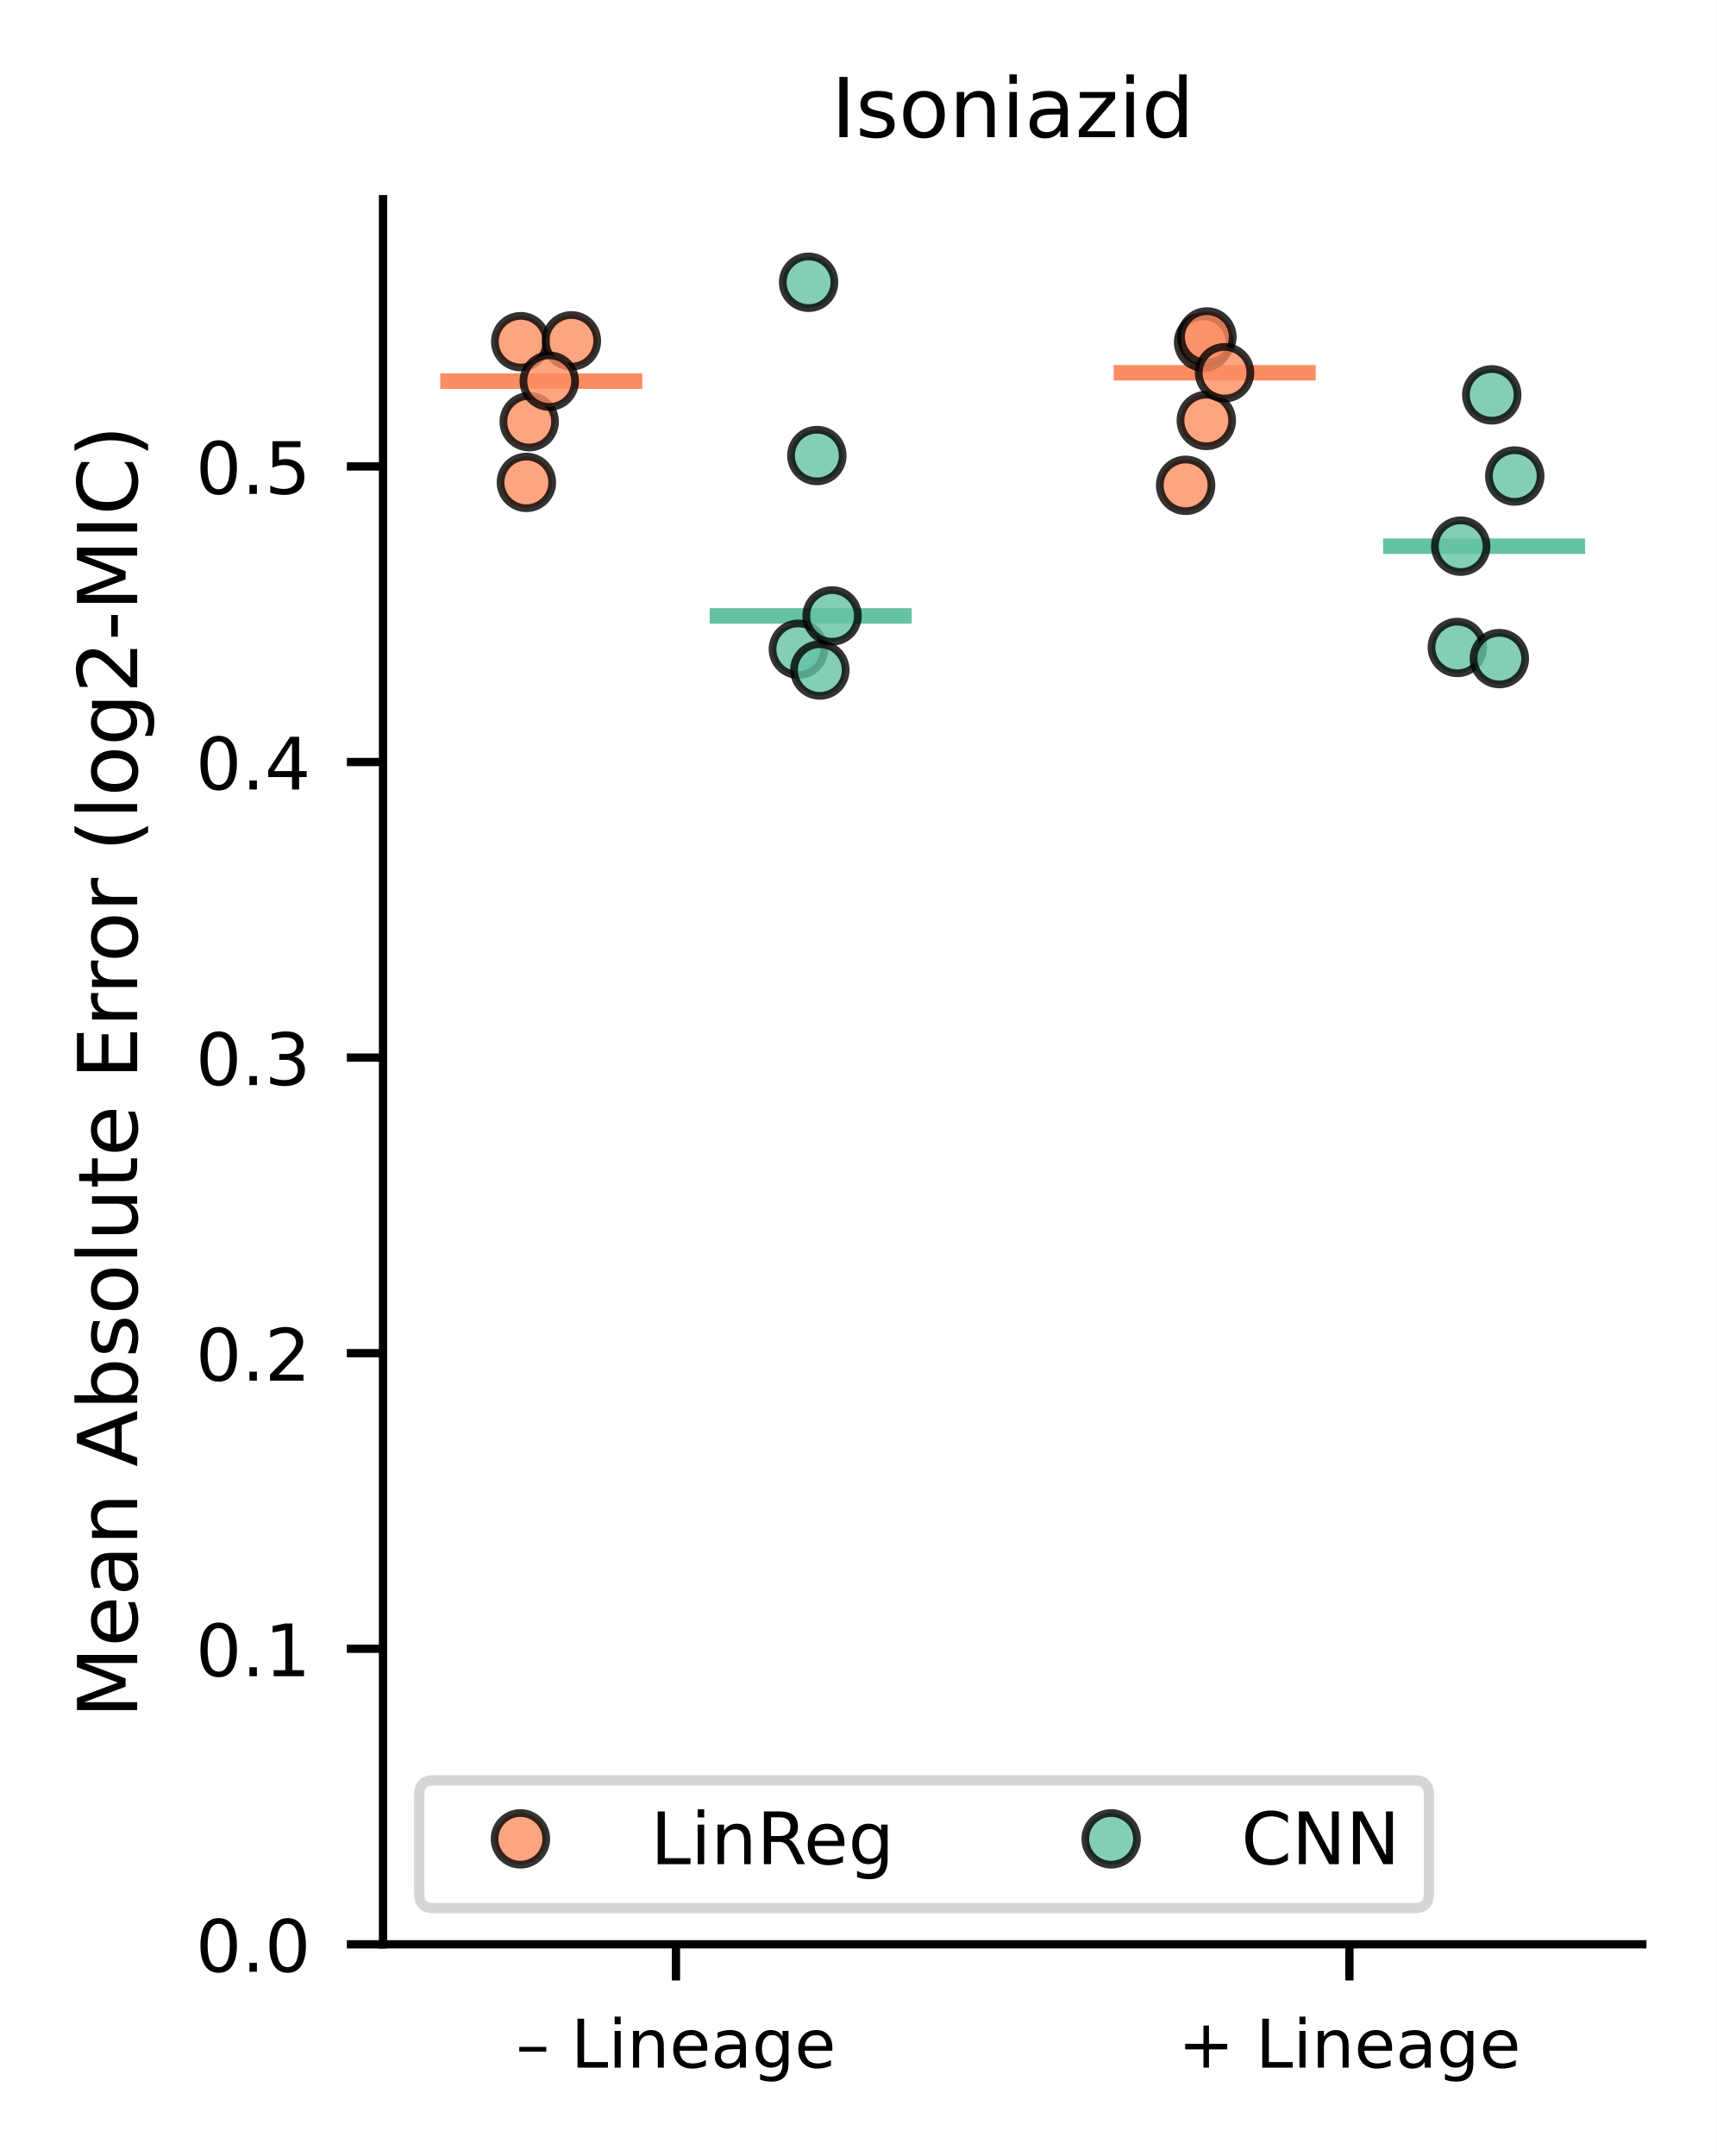
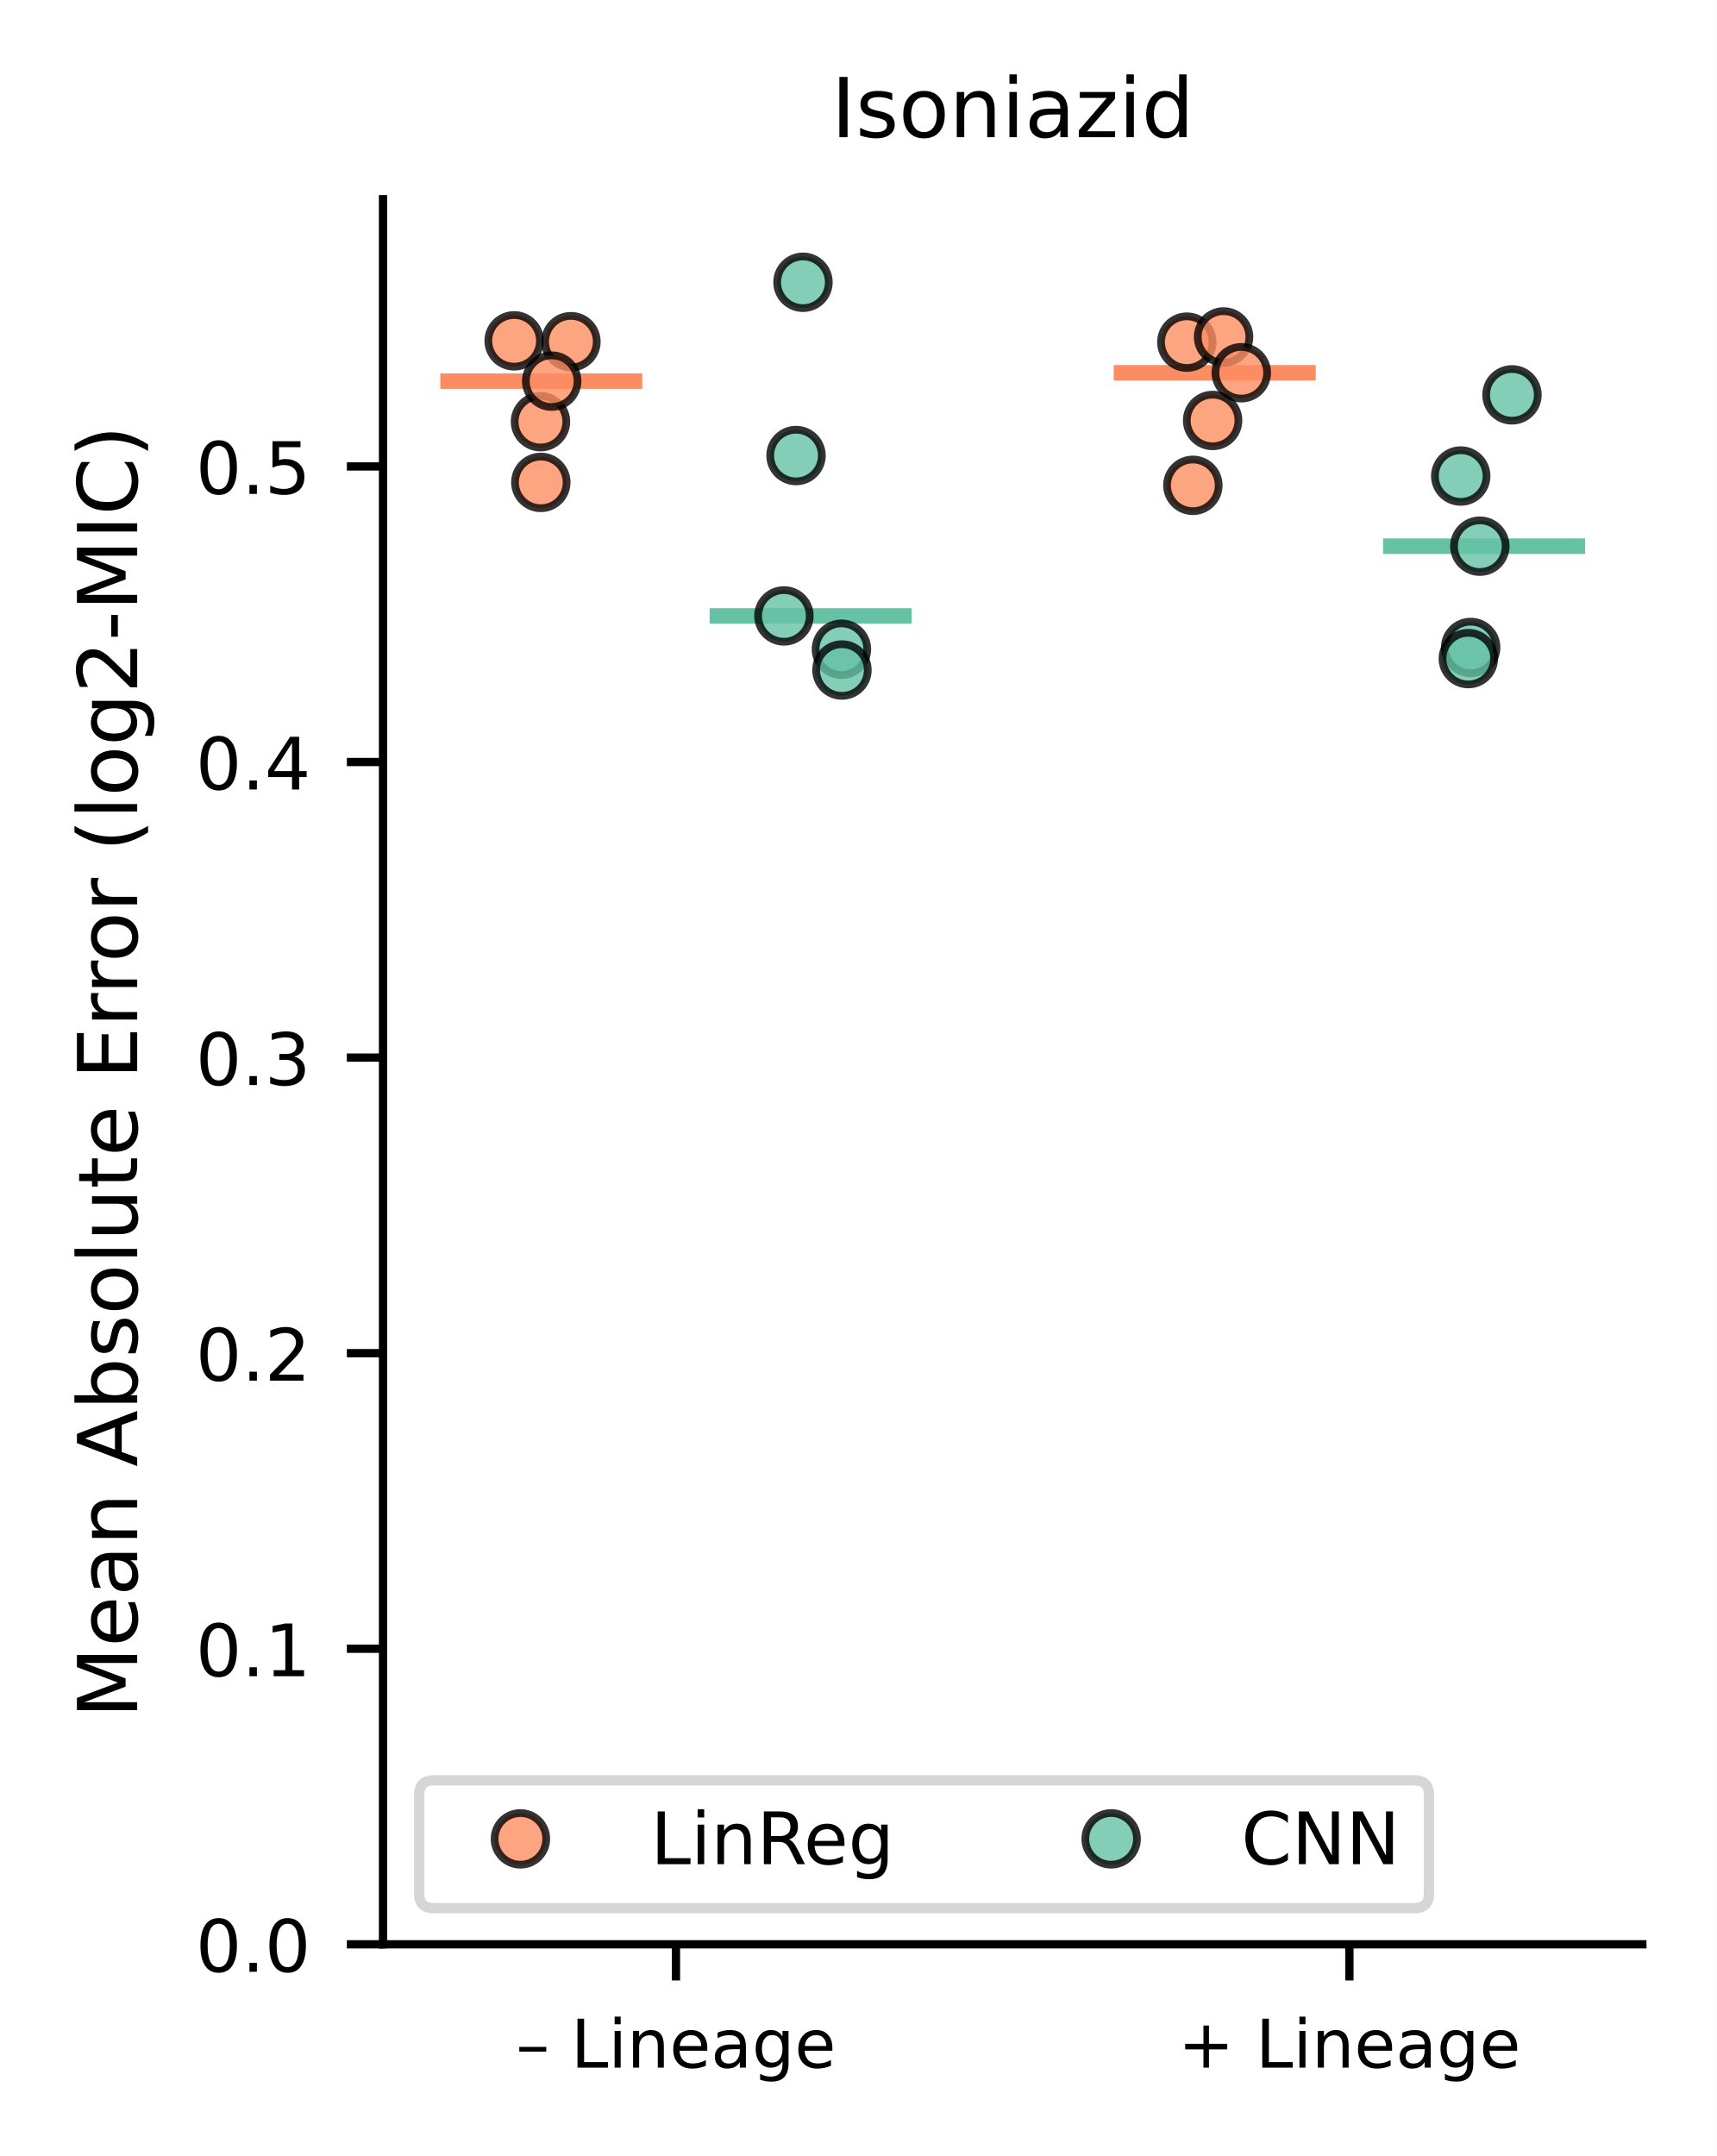
<svg xmlns="http://www.w3.org/2000/svg" xmlns:xlink="http://www.w3.org/1999/xlink" width="166.175pt" height="208.69pt" viewBox="0 0 166.175 208.69" version="1.1">
  <defs>
    <style type="text/css">*{stroke-linejoin: round; stroke-linecap: butt}</style>
  </defs>
  <g id="figure_1">
    <g id="patch_1">
      <path d="M 0 208.69  L 166.175 208.69  L 166.175 0  L 0 0  z " style="fill: #ffffff" />
    </g>
    <g id="axes_1">
      <g id="patch_2">
        <path d="M 37.075 188.199  L 158.975 188.199  L 158.975 19.279  L 37.075 19.279  z " style="fill: #ffffff" />
      </g>
      <g id="LineCollection_1">
-         <path d="M 42.616 36.892  L 62.172 36.892  " clip-path="url(#pb4fe19f882)" style="fill: none; stroke: #fc8d62; stroke-width: 1.5" />
+         <path d="M 42.616 36.892  L 62.172 36.892  " clip-path="url(#pc18e83bc15)" style="fill: none; stroke: #fc8d62; stroke-width: 1.5" />
      </g>
      <g id="LineCollection_2">
-         <path d="M 68.69 59.617  L 88.247 59.617  " clip-path="url(#pb4fe19f882)" style="fill: none; stroke: #66c2a5; stroke-width: 1.5" />
+         <path d="M 68.69 59.617  L 88.247 59.617  " clip-path="url(#pc18e83bc15)" style="fill: none; stroke: #66c2a5; stroke-width: 1.5" />
      </g>
      <g id="LineCollection_3">
-         <path d="M 107.803 36.08  L 127.359 36.08  " clip-path="url(#pb4fe19f882)" style="fill: none; stroke: #fc8d62; stroke-width: 1.5" />
+         <path d="M 107.803 36.08  L 127.359 36.08  " clip-path="url(#pc18e83bc15)" style="fill: none; stroke: #fc8d62; stroke-width: 1.5" />
      </g>
      <g id="LineCollection_4">
-         <path d="M 133.878 52.868  L 153.434 52.868  " clip-path="url(#pb4fe19f882)" style="fill: none; stroke: #66c2a5; stroke-width: 1.5" />
+         <path d="M 133.878 52.868  L 153.434 52.868  " clip-path="url(#pc18e83bc15)" style="fill: none; stroke: #66c2a5; stroke-width: 1.5" />
      </g>
      <g id="PathCollection_1">
        <defs>
-           <path id="C0_0_d5e1fd88b9" d="M 0 2.5  C 0.663 2.5 1.299 2.237 1.768 1.768  C 2.237 1.299 2.5 0.663 2.5 -0  C 2.5 -0.663 2.237 -1.299 1.768 -1.768  C 1.299 -2.237 0.663 -2.5 0 -2.5  C -0.663 -2.5 -1.299 -2.237 -1.768 -1.768  C -2.237 -1.299 -2.5 -0.663 -2.5 0  C -2.5 0.663 -2.237 1.299 -1.768 1.768  C -1.299 2.237 -0.663 2.5 0 2.5  z " />
+           <path id="C0_0_abaf1e7111" d="M 0 2.5  C 0.663 2.5 1.299 2.237 1.768 1.768  C 2.237 1.299 2.5 0.663 2.5 -0  C 2.5 -0.663 2.237 -1.299 1.768 -1.768  C 1.299 -2.237 0.663 -2.5 0 -2.5  C -0.663 -2.5 -1.299 -2.237 -1.768 -1.768  C -2.237 -1.299 -2.5 -0.663 -2.5 0  C -2.5 0.663 -2.237 1.299 -1.768 1.768  C -1.299 2.237 -0.663 2.5 0 2.5  z " />
        </defs>
-         <g clip-path="url(#pb4fe19f882)">
-           <use xlink:href="#C0_0_d5e1fd88b9" x="50.952" y="46.694" style="fill: #fc8d62; fill-opacity: 0.8; stroke: #000000; stroke-opacity: 0.8; stroke-width: 0.75" />
-         </g>
-         <g clip-path="url(#pb4fe19f882)">
-           <use xlink:href="#C0_0_d5e1fd88b9" x="51.226" y="40.817" style="fill: #fc8d62; fill-opacity: 0.8; stroke: #000000; stroke-opacity: 0.8; stroke-width: 0.75" />
-         </g>
-         <g clip-path="url(#pb4fe19f882)">
-           <use xlink:href="#C0_0_d5e1fd88b9" x="50.404" y="33.073" style="fill: #fc8d62; fill-opacity: 0.8; stroke: #000000; stroke-opacity: 0.8; stroke-width: 0.75" />
-         </g>
-         <g clip-path="url(#pb4fe19f882)">
-           <use xlink:href="#C0_0_d5e1fd88b9" x="55.312" y="32.991" style="fill: #fc8d62; fill-opacity: 0.8; stroke: #000000; stroke-opacity: 0.8; stroke-width: 0.75" />
-         </g>
-         <g clip-path="url(#pb4fe19f882)">
-           <use xlink:href="#C0_0_d5e1fd88b9" x="53.168" y="36.892" style="fill: #fc8d62; fill-opacity: 0.8; stroke: #000000; stroke-opacity: 0.8; stroke-width: 0.75" />
+         <g clip-path="url(#pc18e83bc15)">
+           <use xlink:href="#C0_0_abaf1e7111" x="52.349" y="46.694" style="fill: #fc8d62; fill-opacity: 0.8; stroke: #000000; stroke-opacity: 0.8; stroke-width: 0.75" />
+         </g>
+         <g clip-path="url(#pc18e83bc15)">
+           <use xlink:href="#C0_0_abaf1e7111" x="52.317" y="40.817" style="fill: #fc8d62; fill-opacity: 0.8; stroke: #000000; stroke-opacity: 0.8; stroke-width: 0.75" />
+         </g>
+         <g clip-path="url(#pc18e83bc15)">
+           <use xlink:href="#C0_0_abaf1e7111" x="55.265" y="33.073" style="fill: #fc8d62; fill-opacity: 0.8; stroke: #000000; stroke-opacity: 0.8; stroke-width: 0.75" />
+         </g>
+         <g clip-path="url(#pc18e83bc15)">
+           <use xlink:href="#C0_0_abaf1e7111" x="49.768" y="32.991" style="fill: #fc8d62; fill-opacity: 0.8; stroke: #000000; stroke-opacity: 0.8; stroke-width: 0.75" />
+         </g>
+         <g clip-path="url(#pc18e83bc15)">
+           <use xlink:href="#C0_0_abaf1e7111" x="53.4" y="36.892" style="fill: #fc8d62; fill-opacity: 0.8; stroke: #000000; stroke-opacity: 0.8; stroke-width: 0.75" />
        </g>
      </g>
      <g id="PathCollection_2">
        <defs>
-           <path id="C1_0_6cdd654dc3" d="M 0 2.5  C 0.663 2.5 1.299 2.237 1.768 1.768  C 2.237 1.299 2.5 0.663 2.5 -0  C 2.5 -0.663 2.237 -1.299 1.768 -1.768  C 1.299 -2.237 0.663 -2.5 0 -2.5  C -0.663 -2.5 -1.299 -2.237 -1.768 -1.768  C -2.237 -1.299 -2.5 -0.663 -2.5 0  C -2.5 0.663 -2.237 1.299 -1.768 1.768  C -1.299 2.237 -0.663 2.5 0 2.5  z " />
+           <path id="C1_0_6bf6452a0f" d="M 0 2.5  C 0.663 2.5 1.299 2.237 1.768 1.768  C 2.237 1.299 2.5 0.663 2.5 -0  C 2.5 -0.663 2.237 -1.299 1.768 -1.768  C 1.299 -2.237 0.663 -2.5 0 -2.5  C -0.663 -2.5 -1.299 -2.237 -1.768 -1.768  C -2.237 -1.299 -2.5 -0.663 -2.5 0  C -2.5 0.663 -2.237 1.299 -1.768 1.768  C -1.299 2.237 -0.663 2.5 0 2.5  z " />
        </defs>
-         <g clip-path="url(#pb4fe19f882)">
-           <use xlink:href="#C1_0_6cdd654dc3" x="77.28" y="62.841" style="fill: #66c2a5; fill-opacity: 0.8; stroke: #000000; stroke-opacity: 0.8; stroke-width: 0.75" />
-         </g>
-         <g clip-path="url(#pb4fe19f882)">
-           <use xlink:href="#C1_0_6cdd654dc3" x="80.544" y="59.617" style="fill: #66c2a5; fill-opacity: 0.8; stroke: #000000; stroke-opacity: 0.8; stroke-width: 0.75" />
-         </g>
-         <g clip-path="url(#pb4fe19f882)">
-           <use xlink:href="#C1_0_6cdd654dc3" x="79.07" y="44.095" style="fill: #66c2a5; fill-opacity: 0.8; stroke: #000000; stroke-opacity: 0.8; stroke-width: 0.75" />
-         </g>
-         <g clip-path="url(#pb4fe19f882)">
-           <use xlink:href="#C1_0_6cdd654dc3" x="79.356" y="64.855" style="fill: #66c2a5; fill-opacity: 0.8; stroke: #000000; stroke-opacity: 0.8; stroke-width: 0.75" />
-         </g>
-         <g clip-path="url(#pb4fe19f882)">
-           <use xlink:href="#C1_0_6cdd654dc3" x="78.271" y="27.323" style="fill: #66c2a5; fill-opacity: 0.8; stroke: #000000; stroke-opacity: 0.8; stroke-width: 0.75" />
+         <g clip-path="url(#pc18e83bc15)">
+           <use xlink:href="#C1_0_6bf6452a0f" x="81.448" y="62.841" style="fill: #66c2a5; fill-opacity: 0.8; stroke: #000000; stroke-opacity: 0.8; stroke-width: 0.75" />
+         </g>
+         <g clip-path="url(#pc18e83bc15)">
+           <use xlink:href="#C1_0_6bf6452a0f" x="75.882" y="59.617" style="fill: #66c2a5; fill-opacity: 0.8; stroke: #000000; stroke-opacity: 0.8; stroke-width: 0.75" />
+         </g>
+         <g clip-path="url(#pc18e83bc15)">
+           <use xlink:href="#C1_0_6bf6452a0f" x="77.053" y="44.095" style="fill: #66c2a5; fill-opacity: 0.8; stroke: #000000; stroke-opacity: 0.8; stroke-width: 0.75" />
+         </g>
+         <g clip-path="url(#pc18e83bc15)">
+           <use xlink:href="#C1_0_6bf6452a0f" x="81.498" y="64.855" style="fill: #66c2a5; fill-opacity: 0.8; stroke: #000000; stroke-opacity: 0.8; stroke-width: 0.75" />
+         </g>
+         <g clip-path="url(#pc18e83bc15)">
+           <use xlink:href="#C1_0_6bf6452a0f" x="77.727" y="27.323" style="fill: #66c2a5; fill-opacity: 0.8; stroke: #000000; stroke-opacity: 0.8; stroke-width: 0.75" />
        </g>
      </g>
      <g id="PathCollection_3">
        <defs>
-           <path id="C2_0_47cf0b08aa" d="M 0 2.5  C 0.663 2.5 1.299 2.237 1.768 1.768  C 2.237 1.299 2.5 0.663 2.5 -0  C 2.5 -0.663 2.237 -1.299 1.768 -1.768  C 1.299 -2.237 0.663 -2.5 0 -2.5  C -0.663 -2.5 -1.299 -2.237 -1.768 -1.768  C -2.237 -1.299 -2.5 -0.663 -2.5 0  C -2.5 0.663 -2.237 1.299 -1.768 1.768  C -1.299 2.237 -0.663 2.5 0 2.5  z " />
+           <path id="C2_0_e1bf85bdef" d="M 0 2.5  C 0.663 2.5 1.299 2.237 1.768 1.768  C 2.237 1.299 2.5 0.663 2.5 -0  C 2.5 -0.663 2.237 -1.299 1.768 -1.768  C 1.299 -2.237 0.663 -2.5 0 -2.5  C -0.663 -2.5 -1.299 -2.237 -1.768 -1.768  C -2.237 -1.299 -2.5 -0.663 -2.5 0  C -2.5 0.663 -2.237 1.299 -1.768 1.768  C -1.299 2.237 -0.663 2.5 0 2.5  z " />
        </defs>
-         <g clip-path="url(#pb4fe19f882)">
-           <use xlink:href="#C2_0_47cf0b08aa" x="114.766" y="46.978" style="fill: #fc8d62; fill-opacity: 0.8; stroke: #000000; stroke-opacity: 0.8; stroke-width: 0.75" />
-         </g>
-         <g clip-path="url(#pb4fe19f882)">
-           <use xlink:href="#C2_0_47cf0b08aa" x="116.767" y="40.699" style="fill: #fc8d62; fill-opacity: 0.8; stroke: #000000; stroke-opacity: 0.8; stroke-width: 0.75" />
-         </g>
-         <g clip-path="url(#pb4fe19f882)">
-           <use xlink:href="#C2_0_47cf0b08aa" x="116.503" y="33.118" style="fill: #fc8d62; fill-opacity: 0.8; stroke: #000000; stroke-opacity: 0.8; stroke-width: 0.75" />
-         </g>
-         <g clip-path="url(#pb4fe19f882)">
-           <use xlink:href="#C2_0_47cf0b08aa" x="116.823" y="32.617" style="fill: #fc8d62; fill-opacity: 0.8; stroke: #000000; stroke-opacity: 0.8; stroke-width: 0.75" />
-         </g>
-         <g clip-path="url(#pb4fe19f882)">
-           <use xlink:href="#C2_0_47cf0b08aa" x="118.534" y="36.08" style="fill: #fc8d62; fill-opacity: 0.8; stroke: #000000; stroke-opacity: 0.8; stroke-width: 0.75" />
+         <g clip-path="url(#pc18e83bc15)">
+           <use xlink:href="#C2_0_e1bf85bdef" x="115.465" y="46.978" style="fill: #fc8d62; fill-opacity: 0.8; stroke: #000000; stroke-opacity: 0.8; stroke-width: 0.75" />
+         </g>
+         <g clip-path="url(#pc18e83bc15)">
+           <use xlink:href="#C2_0_e1bf85bdef" x="117.377" y="40.699" style="fill: #fc8d62; fill-opacity: 0.8; stroke: #000000; stroke-opacity: 0.8; stroke-width: 0.75" />
+         </g>
+         <g clip-path="url(#pc18e83bc15)">
+           <use xlink:href="#C2_0_e1bf85bdef" x="114.881" y="33.118" style="fill: #fc8d62; fill-opacity: 0.8; stroke: #000000; stroke-opacity: 0.8; stroke-width: 0.75" />
+         </g>
+         <g clip-path="url(#pc18e83bc15)">
+           <use xlink:href="#C2_0_e1bf85bdef" x="118.437" y="32.617" style="fill: #fc8d62; fill-opacity: 0.8; stroke: #000000; stroke-opacity: 0.8; stroke-width: 0.75" />
+         </g>
+         <g clip-path="url(#pc18e83bc15)">
+           <use xlink:href="#C2_0_e1bf85bdef" x="120.154" y="36.08" style="fill: #fc8d62; fill-opacity: 0.8; stroke: #000000; stroke-opacity: 0.8; stroke-width: 0.75" />
        </g>
      </g>
      <g id="PathCollection_4">
        <defs>
-           <path id="C3_0_1cb27cb86a" d="M 0 2.5  C 0.663 2.5 1.299 2.237 1.768 1.768  C 2.237 1.299 2.5 0.663 2.5 -0  C 2.5 -0.663 2.237 -1.299 1.768 -1.768  C 1.299 -2.237 0.663 -2.5 0 -2.5  C -0.663 -2.5 -1.299 -2.237 -1.768 -1.768  C -2.237 -1.299 -2.5 -0.663 -2.5 0  C -2.5 0.663 -2.237 1.299 -1.768 1.768  C -1.299 2.237 -0.663 2.5 0 2.5  z " />
+           <path id="C3_0_496344595d" d="M 0 2.5  C 0.663 2.5 1.299 2.237 1.768 1.768  C 2.237 1.299 2.5 0.663 2.5 -0  C 2.5 -0.663 2.237 -1.299 1.768 -1.768  C 1.299 -2.237 0.663 -2.5 0 -2.5  C -0.663 -2.5 -1.299 -2.237 -1.768 -1.768  C -2.237 -1.299 -2.5 -0.663 -2.5 0  C -2.5 0.663 -2.237 1.299 -1.768 1.768  C -1.299 2.237 -0.663 2.5 0 2.5  z " />
        </defs>
-         <g clip-path="url(#pb4fe19f882)">
-           <use xlink:href="#C3_0_1cb27cb86a" x="141.065" y="62.673" style="fill: #66c2a5; fill-opacity: 0.8; stroke: #000000; stroke-opacity: 0.8; stroke-width: 0.75" />
-         </g>
-         <g clip-path="url(#pb4fe19f882)">
-           <use xlink:href="#C3_0_1cb27cb86a" x="145.133" y="63.751" style="fill: #66c2a5; fill-opacity: 0.8; stroke: #000000; stroke-opacity: 0.8; stroke-width: 0.75" />
-         </g>
-         <g clip-path="url(#pb4fe19f882)">
-           <use xlink:href="#C3_0_1cb27cb86a" x="146.623" y="46.077" style="fill: #66c2a5; fill-opacity: 0.8; stroke: #000000; stroke-opacity: 0.8; stroke-width: 0.75" />
-         </g>
-         <g clip-path="url(#pb4fe19f882)">
-           <use xlink:href="#C3_0_1cb27cb86a" x="141.392" y="52.868" style="fill: #66c2a5; fill-opacity: 0.8; stroke: #000000; stroke-opacity: 0.8; stroke-width: 0.75" />
-         </g>
-         <g clip-path="url(#pb4fe19f882)">
-           <use xlink:href="#C3_0_1cb27cb86a" x="144.399" y="38.221" style="fill: #66c2a5; fill-opacity: 0.8; stroke: #000000; stroke-opacity: 0.8; stroke-width: 0.75" />
+         <g clip-path="url(#pc18e83bc15)">
+           <use xlink:href="#C3_0_496344595d" x="142.356" y="62.673" style="fill: #66c2a5; fill-opacity: 0.8; stroke: #000000; stroke-opacity: 0.8; stroke-width: 0.75" />
+         </g>
+         <g clip-path="url(#pc18e83bc15)">
+           <use xlink:href="#C3_0_496344595d" x="142.13" y="63.751" style="fill: #66c2a5; fill-opacity: 0.8; stroke: #000000; stroke-opacity: 0.8; stroke-width: 0.75" />
+         </g>
+         <g clip-path="url(#pc18e83bc15)">
+           <use xlink:href="#C3_0_496344595d" x="141.394" y="46.077" style="fill: #66c2a5; fill-opacity: 0.8; stroke: #000000; stroke-opacity: 0.8; stroke-width: 0.75" />
+         </g>
+         <g clip-path="url(#pc18e83bc15)">
+           <use xlink:href="#C3_0_496344595d" x="143.244" y="52.868" style="fill: #66c2a5; fill-opacity: 0.8; stroke: #000000; stroke-opacity: 0.8; stroke-width: 0.75" />
+         </g>
+         <g clip-path="url(#pc18e83bc15)">
+           <use xlink:href="#C3_0_496344595d" x="146.354" y="38.221" style="fill: #66c2a5; fill-opacity: 0.8; stroke: #000000; stroke-opacity: 0.8; stroke-width: 0.75" />
        </g>
      </g>
      <g id="line2d_1" />
      <g id="line2d_2" />
      <g id="matplotlib.axis_1">
        <g id="xtick_1">
          <g id="line2d_3">
            <defs>
-               <path id="m0620a6516c" d="M 0 0  L 0 3.5  " style="stroke: #000000; stroke-width: 0.8" />
-             </defs>
-             <g>
-               <use xlink:href="#m0620a6516c" x="65.431" y="188.199" style="stroke: #000000; stroke-width: 0.8" />
+               <path id="m377a8dbc28" d="M 0 0  L 0 3.5  " style="stroke: #000000; stroke-width: 0.8" />
+             </defs>
+             <g>
+               <use xlink:href="#m377a8dbc28" x="65.431" y="188.199" style="stroke: #000000; stroke-width: 0.8" />
            </g>
          </g>
          <g id="text_1">
            <g transform="translate(49.94536 200.1377) scale(0.065 -0.065)">
              <defs>
                <path id="DejaVuSans-2013" d="M 313 1978  L 2888 1978  L 2888 1528  L 313 1528  L 313 1978  z " transform="scale(0.015625)" />
                <path id="DejaVuSans-20" transform="scale(0.015625)" />
                <path id="DejaVuSans-4c" d="M 628 4666  L 1259 4666  L 1259 531  L 3531 531  L 3531 0  L 628 0  L 628 4666  z " transform="scale(0.015625)" />
                <path id="DejaVuSans-69" d="M 603 3500  L 1178 3500  L 1178 0  L 603 0  L 603 3500  z M 603 4863  L 1178 4863  L 1178 4134  L 603 4134  L 603 4863  z " transform="scale(0.015625)" />
                <path id="DejaVuSans-6e" d="M 3513 2113  L 3513 0  L 2938 0  L 2938 2094  Q 2938 2591 2744 2837  Q 2550 3084 2163 3084  Q 1697 3084 1428 2787  Q 1159 2491 1159 1978  L 1159 0  L 581 0  L 581 3500  L 1159 3500  L 1159 2956  Q 1366 3272 1645 3428  Q 1925 3584 2291 3584  Q 2894 3584 3203 3211  Q 3513 2838 3513 2113  z " transform="scale(0.015625)" />
                <path id="DejaVuSans-65" d="M 3597 1894  L 3597 1613  L 953 1613  Q 991 1019 1311 708  Q 1631 397 2203 397  Q 2534 397 2845 478  Q 3156 559 3463 722  L 3463 178  Q 3153 47 2828 -22  Q 2503 -91 2169 -91  Q 1331 -91 842 396  Q 353 884 353 1716  Q 353 2575 817 3079  Q 1281 3584 2069 3584  Q 2775 3584 3186 3129  Q 3597 2675 3597 1894  z M 3022 2063  Q 3016 2534 2758 2815  Q 2500 3097 2075 3097  Q 1594 3097 1305 2825  Q 1016 2553 972 2059  L 3022 2063  z " transform="scale(0.015625)" />
                <path id="DejaVuSans-61" d="M 2194 1759  Q 1497 1759 1228 1600  Q 959 1441 959 1056  Q 959 750 1161 570  Q 1363 391 1709 391  Q 2188 391 2477 730  Q 2766 1069 2766 1631  L 2766 1759  L 2194 1759  z M 3341 1997  L 3341 0  L 2766 0  L 2766 531  Q 2569 213 2275 61  Q 1981 -91 1556 -91  Q 1019 -91 701 211  Q 384 513 384 1019  Q 384 1609 779 1909  Q 1175 2209 1959 2209  L 2766 2209  L 2766 2266  Q 2766 2663 2505 2880  Q 2244 3097 1772 3097  Q 1472 3097 1187 3025  Q 903 2953 641 2809  L 641 3341  Q 956 3463 1253 3523  Q 1550 3584 1831 3584  Q 2591 3584 2966 3190  Q 3341 2797 3341 1997  z " transform="scale(0.015625)" />
                <path id="DejaVuSans-67" d="M 2906 1791  Q 2906 2416 2648 2759  Q 2391 3103 1925 3103  Q 1463 3103 1205 2759  Q 947 2416 947 1791  Q 947 1169 1205 825  Q 1463 481 1925 481  Q 2391 481 2648 825  Q 2906 1169 2906 1791  z M 3481 434  Q 3481 -459 3084 -895  Q 2688 -1331 1869 -1331  Q 1566 -1331 1297 -1286  Q 1028 -1241 775 -1147  L 775 -588  Q 1028 -725 1275 -790  Q 1522 -856 1778 -856  Q 2344 -856 2625 -561  Q 2906 -266 2906 331  L 2906 616  Q 2728 306 2450 153  Q 2172 0 1784 0  Q 1141 0 747 490  Q 353 981 353 1791  Q 353 2603 747 3093  Q 1141 3584 1784 3584  Q 2172 3584 2450 3431  Q 2728 3278 2906 2969  L 2906 3500  L 3481 3500  L 3481 434  z " transform="scale(0.015625)" />
              </defs>
              <use xlink:href="#DejaVuSans-2013" />
              <use xlink:href="#DejaVuSans-20" x="50" />
              <use xlink:href="#DejaVuSans-4c" x="81.787" />
              <use xlink:href="#DejaVuSans-69" x="137.5" />
              <use xlink:href="#DejaVuSans-6e" x="165.283" />
              <use xlink:href="#DejaVuSans-65" x="228.662" />
              <use xlink:href="#DejaVuSans-61" x="290.186" />
              <use xlink:href="#DejaVuSans-67" x="351.465" />
              <use xlink:href="#DejaVuSans-65" x="414.941" />
            </g>
          </g>
        </g>
        <g id="xtick_2">
          <g id="line2d_4">
            <g>
-               <use xlink:href="#m0620a6516c" x="130.618" y="188.199" style="stroke: #000000; stroke-width: 0.8" />
+               <use xlink:href="#m377a8dbc28" x="130.618" y="188.199" style="stroke: #000000; stroke-width: 0.8" />
            </g>
          </g>
          <g id="text_2">
            <g transform="translate(114.0341 200.1377) scale(0.065 -0.065)">
              <defs>
                <path id="DejaVuSans-2b" d="M 2944 4013  L 2944 2272  L 4684 2272  L 4684 1741  L 2944 1741  L 2944 0  L 2419 0  L 2419 1741  L 678 1741  L 678 2272  L 2419 2272  L 2419 4013  L 2944 4013  z " transform="scale(0.015625)" />
              </defs>
              <use xlink:href="#DejaVuSans-2b" />
              <use xlink:href="#DejaVuSans-20" x="83.789" />
              <use xlink:href="#DejaVuSans-4c" x="115.576" />
              <use xlink:href="#DejaVuSans-69" x="171.289" />
              <use xlink:href="#DejaVuSans-6e" x="199.072" />
              <use xlink:href="#DejaVuSans-65" x="262.451" />
              <use xlink:href="#DejaVuSans-61" x="323.975" />
              <use xlink:href="#DejaVuSans-67" x="385.254" />
              <use xlink:href="#DejaVuSans-65" x="448.73" />
            </g>
          </g>
        </g>
      </g>
      <g id="matplotlib.axis_2">
        <g id="ytick_1">
          <g id="line2d_5">
            <defs>
-               <path id="m45ae897f73" d="M 0 0  L -3.5 0  " style="stroke: #000000; stroke-width: 0.8" />
-             </defs>
-             <g>
-               <use xlink:href="#m45ae897f73" x="37.075" y="188.199" style="stroke: #000000; stroke-width: 0.8" />
+               <path id="m72e9dcd850" d="M 0 0  L -3.5 0  " style="stroke: #000000; stroke-width: 0.8" />
+             </defs>
+             <g>
+               <use xlink:href="#m72e9dcd850" x="37.075" y="188.199" style="stroke: #000000; stroke-width: 0.8" />
            </g>
          </g>
          <g id="text_3">
            <g transform="translate(18.9425 190.8582) scale(0.07 -0.07)">
              <defs>
                <path id="DejaVuSans-30" d="M 2034 4250  Q 1547 4250 1301 3770  Q 1056 3291 1056 2328  Q 1056 1369 1301 889  Q 1547 409 2034 409  Q 2525 409 2770 889  Q 3016 1369 3016 2328  Q 3016 3291 2770 3770  Q 2525 4250 2034 4250  z M 2034 4750  Q 2819 4750 3233 4129  Q 3647 3509 3647 2328  Q 3647 1150 3233 529  Q 2819 -91 2034 -91  Q 1250 -91 836 529  Q 422 1150 422 2328  Q 422 3509 836 4129  Q 1250 4750 2034 4750  z " transform="scale(0.015625)" />
                <path id="DejaVuSans-2e" d="M 684 794  L 1344 794  L 1344 0  L 684 0  L 684 794  z " transform="scale(0.015625)" />
              </defs>
              <use xlink:href="#DejaVuSans-30" />
              <use xlink:href="#DejaVuSans-2e" x="63.623" />
              <use xlink:href="#DejaVuSans-30" x="95.41" />
            </g>
          </g>
        </g>
        <g id="ytick_2">
          <g id="line2d_6">
            <g>
-               <use xlink:href="#m45ae897f73" x="37.075" y="159.589" style="stroke: #000000; stroke-width: 0.8" />
+               <use xlink:href="#m72e9dcd850" x="37.075" y="159.589" style="stroke: #000000; stroke-width: 0.8" />
            </g>
          </g>
          <g id="text_4">
            <g transform="translate(18.9425 162.2482) scale(0.07 -0.07)">
              <defs>
                <path id="DejaVuSans-31" d="M 794 531  L 1825 531  L 1825 4091  L 703 3866  L 703 4441  L 1819 4666  L 2450 4666  L 2450 531  L 3481 531  L 3481 0  L 794 0  L 794 531  z " transform="scale(0.015625)" />
              </defs>
              <use xlink:href="#DejaVuSans-30" />
              <use xlink:href="#DejaVuSans-2e" x="63.623" />
              <use xlink:href="#DejaVuSans-31" x="95.41" />
            </g>
          </g>
        </g>
        <g id="ytick_3">
          <g id="line2d_7">
            <g>
-               <use xlink:href="#m45ae897f73" x="37.075" y="130.979" style="stroke: #000000; stroke-width: 0.8" />
+               <use xlink:href="#m72e9dcd850" x="37.075" y="130.979" style="stroke: #000000; stroke-width: 0.8" />
            </g>
          </g>
          <g id="text_5">
            <g transform="translate(18.9425 133.6381) scale(0.07 -0.07)">
              <defs>
                <path id="DejaVuSans-32" d="M 1228 531  L 3431 531  L 3431 0  L 469 0  L 469 531  Q 828 903 1448 1529  Q 2069 2156 2228 2338  Q 2531 2678 2651 2914  Q 2772 3150 2772 3378  Q 2772 3750 2511 3984  Q 2250 4219 1831 4219  Q 1534 4219 1204 4116  Q 875 4013 500 3803  L 500 4441  Q 881 4594 1212 4672  Q 1544 4750 1819 4750  Q 2544 4750 2975 4387  Q 3406 4025 3406 3419  Q 3406 3131 3298 2873  Q 3191 2616 2906 2266  Q 2828 2175 2409 1742  Q 1991 1309 1228 531  z " transform="scale(0.015625)" />
              </defs>
              <use xlink:href="#DejaVuSans-30" />
              <use xlink:href="#DejaVuSans-2e" x="63.623" />
              <use xlink:href="#DejaVuSans-32" x="95.41" />
            </g>
          </g>
        </g>
        <g id="ytick_4">
          <g id="line2d_8">
            <g>
-               <use xlink:href="#m45ae897f73" x="37.075" y="102.369" style="stroke: #000000; stroke-width: 0.8" />
+               <use xlink:href="#m72e9dcd850" x="37.075" y="102.369" style="stroke: #000000; stroke-width: 0.8" />
            </g>
          </g>
          <g id="text_6">
            <g transform="translate(18.9425 105.0281) scale(0.07 -0.07)">
              <defs>
                <path id="DejaVuSans-33" d="M 2597 2516  Q 3050 2419 3304 2112  Q 3559 1806 3559 1356  Q 3559 666 3084 287  Q 2609 -91 1734 -91  Q 1441 -91 1130 -33  Q 819 25 488 141  L 488 750  Q 750 597 1062 519  Q 1375 441 1716 441  Q 2309 441 2620 675  Q 2931 909 2931 1356  Q 2931 1769 2642 2001  Q 2353 2234 1838 2234  L 1294 2234  L 1294 2753  L 1863 2753  Q 2328 2753 2575 2939  Q 2822 3125 2822 3475  Q 2822 3834 2567 4026  Q 2313 4219 1838 4219  Q 1578 4219 1281 4162  Q 984 4106 628 3988  L 628 4550  Q 988 4650 1302 4700  Q 1616 4750 1894 4750  Q 2613 4750 3031 4423  Q 3450 4097 3450 3541  Q 3450 3153 3228 2886  Q 3006 2619 2597 2516  z " transform="scale(0.015625)" />
              </defs>
              <use xlink:href="#DejaVuSans-30" />
              <use xlink:href="#DejaVuSans-2e" x="63.623" />
              <use xlink:href="#DejaVuSans-33" x="95.41" />
            </g>
          </g>
        </g>
        <g id="ytick_5">
          <g id="line2d_9">
            <g>
-               <use xlink:href="#m45ae897f73" x="37.075" y="73.759" style="stroke: #000000; stroke-width: 0.8" />
+               <use xlink:href="#m72e9dcd850" x="37.075" y="73.759" style="stroke: #000000; stroke-width: 0.8" />
            </g>
          </g>
          <g id="text_7">
            <g transform="translate(18.9425 76.418) scale(0.07 -0.07)">
              <defs>
                <path id="DejaVuSans-34" d="M 2419 4116  L 825 1625  L 2419 1625  L 2419 4116  z M 2253 4666  L 3047 4666  L 3047 1625  L 3713 1625  L 3713 1100  L 3047 1100  L 3047 0  L 2419 0  L 2419 1100  L 313 1100  L 313 1709  L 2253 4666  z " transform="scale(0.015625)" />
              </defs>
              <use xlink:href="#DejaVuSans-30" />
              <use xlink:href="#DejaVuSans-2e" x="63.623" />
              <use xlink:href="#DejaVuSans-34" x="95.41" />
            </g>
          </g>
        </g>
        <g id="ytick_6">
          <g id="line2d_10">
            <g>
-               <use xlink:href="#m45ae897f73" x="37.075" y="45.148" style="stroke: #000000; stroke-width: 0.8" />
+               <use xlink:href="#m72e9dcd850" x="37.075" y="45.148" style="stroke: #000000; stroke-width: 0.8" />
            </g>
          </g>
          <g id="text_8">
            <g transform="translate(18.9425 47.80795) scale(0.07 -0.07)">
              <defs>
                <path id="DejaVuSans-35" d="M 691 4666  L 3169 4666  L 3169 4134  L 1269 4134  L 1269 2991  Q 1406 3038 1543 3061  Q 1681 3084 1819 3084  Q 2600 3084 3056 2656  Q 3513 2228 3513 1497  Q 3513 744 3044 326  Q 2575 -91 1722 -91  Q 1428 -91 1123 -41  Q 819 9 494 109  L 494 744  Q 775 591 1075 516  Q 1375 441 1709 441  Q 2250 441 2565 725  Q 2881 1009 2881 1497  Q 2881 1984 2565 2268  Q 2250 2553 1709 2553  Q 1456 2553 1204 2497  Q 953 2441 691 2322  L 691 4666  z " transform="scale(0.015625)" />
              </defs>
              <use xlink:href="#DejaVuSans-30" />
              <use xlink:href="#DejaVuSans-2e" x="63.623" />
              <use xlink:href="#DejaVuSans-35" x="95.41" />
            </g>
          </g>
        </g>
        <g id="text_9">
          <g transform="translate(13.27875 166.3137) rotate(-90) scale(0.08 -0.08)">
            <defs>
              <path id="DejaVuSans-4d" d="M 628 4666  L 1569 4666  L 2759 1491  L 3956 4666  L 4897 4666  L 4897 0  L 4281 0  L 4281 4097  L 3078 897  L 2444 897  L 1241 4097  L 1241 0  L 628 0  L 628 4666  z " transform="scale(0.015625)" />
              <path id="DejaVuSans-41" d="M 2188 4044  L 1331 1722  L 3047 1722  L 2188 4044  z M 1831 4666  L 2547 4666  L 4325 0  L 3669 0  L 3244 1197  L 1141 1197  L 716 0  L 50 0  L 1831 4666  z " transform="scale(0.015625)" />
              <path id="DejaVuSans-62" d="M 3116 1747  Q 3116 2381 2855 2742  Q 2594 3103 2138 3103  Q 1681 3103 1420 2742  Q 1159 2381 1159 1747  Q 1159 1113 1420 752  Q 1681 391 2138 391  Q 2594 391 2855 752  Q 3116 1113 3116 1747  z M 1159 2969  Q 1341 3281 1617 3432  Q 1894 3584 2278 3584  Q 2916 3584 3314 3078  Q 3713 2572 3713 1747  Q 3713 922 3314 415  Q 2916 -91 2278 -91  Q 1894 -91 1617 61  Q 1341 213 1159 525  L 1159 0  L 581 0  L 581 4863  L 1159 4863  L 1159 2969  z " transform="scale(0.015625)" />
              <path id="DejaVuSans-73" d="M 2834 3397  L 2834 2853  Q 2591 2978 2328 3040  Q 2066 3103 1784 3103  Q 1356 3103 1142 2972  Q 928 2841 928 2578  Q 928 2378 1081 2264  Q 1234 2150 1697 2047  L 1894 2003  Q 2506 1872 2764 1633  Q 3022 1394 3022 966  Q 3022 478 2636 193  Q 2250 -91 1575 -91  Q 1294 -91 989 -36  Q 684 19 347 128  L 347 722  Q 666 556 975 473  Q 1284 391 1588 391  Q 1994 391 2212 530  Q 2431 669 2431 922  Q 2431 1156 2273 1281  Q 2116 1406 1581 1522  L 1381 1569  Q 847 1681 609 1914  Q 372 2147 372 2553  Q 372 3047 722 3315  Q 1072 3584 1716 3584  Q 2034 3584 2315 3537  Q 2597 3491 2834 3397  z " transform="scale(0.015625)" />
              <path id="DejaVuSans-6f" d="M 1959 3097  Q 1497 3097 1228 2736  Q 959 2375 959 1747  Q 959 1119 1226 758  Q 1494 397 1959 397  Q 2419 397 2687 759  Q 2956 1122 2956 1747  Q 2956 2369 2687 2733  Q 2419 3097 1959 3097  z M 1959 3584  Q 2709 3584 3137 3096  Q 3566 2609 3566 1747  Q 3566 888 3137 398  Q 2709 -91 1959 -91  Q 1206 -91 779 398  Q 353 888 353 1747  Q 353 2609 779 3096  Q 1206 3584 1959 3584  z " transform="scale(0.015625)" />
              <path id="DejaVuSans-6c" d="M 603 4863  L 1178 4863  L 1178 0  L 603 0  L 603 4863  z " transform="scale(0.015625)" />
              <path id="DejaVuSans-75" d="M 544 1381  L 544 3500  L 1119 3500  L 1119 1403  Q 1119 906 1312 657  Q 1506 409 1894 409  Q 2359 409 2629 706  Q 2900 1003 2900 1516  L 2900 3500  L 3475 3500  L 3475 0  L 2900 0  L 2900 538  Q 2691 219 2414 64  Q 2138 -91 1772 -91  Q 1169 -91 856 284  Q 544 659 544 1381  z M 1991 3584  L 1991 3584  z " transform="scale(0.015625)" />
              <path id="DejaVuSans-74" d="M 1172 4494  L 1172 3500  L 2356 3500  L 2356 3053  L 1172 3053  L 1172 1153  Q 1172 725 1289 603  Q 1406 481 1766 481  L 2356 481  L 2356 0  L 1766 0  Q 1100 0 847 248  Q 594 497 594 1153  L 594 3053  L 172 3053  L 172 3500  L 594 3500  L 594 4494  L 1172 4494  z " transform="scale(0.015625)" />
              <path id="DejaVuSans-45" d="M 628 4666  L 3578 4666  L 3578 4134  L 1259 4134  L 1259 2753  L 3481 2753  L 3481 2222  L 1259 2222  L 1259 531  L 3634 531  L 3634 0  L 628 0  L 628 4666  z " transform="scale(0.015625)" />
              <path id="DejaVuSans-72" d="M 2631 2963  Q 2534 3019 2420 3045  Q 2306 3072 2169 3072  Q 1681 3072 1420 2755  Q 1159 2438 1159 1844  L 1159 0  L 581 0  L 581 3500  L 1159 3500  L 1159 2956  Q 1341 3275 1631 3429  Q 1922 3584 2338 3584  Q 2397 3584 2469 3576  Q 2541 3569 2628 3553  L 2631 2963  z " transform="scale(0.015625)" />
              <path id="DejaVuSans-28" d="M 1984 4856  Q 1566 4138 1362 3434  Q 1159 2731 1159 2009  Q 1159 1288 1364 580  Q 1569 -128 1984 -844  L 1484 -844  Q 1016 -109 783 600  Q 550 1309 550 2009  Q 550 2706 781 3412  Q 1013 4119 1484 4856  L 1984 4856  z " transform="scale(0.015625)" />
              <path id="DejaVuSans-2d" d="M 313 2009  L 1997 2009  L 1997 1497  L 313 1497  L 313 2009  z " transform="scale(0.015625)" />
              <path id="DejaVuSans-49" d="M 628 4666  L 1259 4666  L 1259 0  L 628 0  L 628 4666  z " transform="scale(0.015625)" />
              <path id="DejaVuSans-43" d="M 4122 4306  L 4122 3641  Q 3803 3938 3442 4084  Q 3081 4231 2675 4231  Q 1875 4231 1450 3742  Q 1025 3253 1025 2328  Q 1025 1406 1450 917  Q 1875 428 2675 428  Q 3081 428 3442 575  Q 3803 722 4122 1019  L 4122 359  Q 3791 134 3420 21  Q 3050 -91 2638 -91  Q 1578 -91 968 557  Q 359 1206 359 2328  Q 359 3453 968 4101  Q 1578 4750 2638 4750  Q 3056 4750 3426 4639  Q 3797 4528 4122 4306  z " transform="scale(0.015625)" />
              <path id="DejaVuSans-29" d="M 513 4856  L 1013 4856  Q 1481 4119 1714 3412  Q 1947 2706 1947 2009  Q 1947 1309 1714 600  Q 1481 -109 1013 -844  L 513 -844  Q 928 -128 1133 580  Q 1338 1288 1338 2009  Q 1338 2731 1133 3434  Q 928 4138 513 4856  z " transform="scale(0.015625)" />
            </defs>
            <use xlink:href="#DejaVuSans-4d" />
            <use xlink:href="#DejaVuSans-65" x="86.279" />
            <use xlink:href="#DejaVuSans-61" x="147.803" />
            <use xlink:href="#DejaVuSans-6e" x="209.082" />
            <use xlink:href="#DejaVuSans-20" x="272.461" />
            <use xlink:href="#DejaVuSans-41" x="304.248" />
            <use xlink:href="#DejaVuSans-62" x="372.656" />
            <use xlink:href="#DejaVuSans-73" x="436.133" />
            <use xlink:href="#DejaVuSans-6f" x="488.232" />
            <use xlink:href="#DejaVuSans-6c" x="549.414" />
            <use xlink:href="#DejaVuSans-75" x="577.197" />
            <use xlink:href="#DejaVuSans-74" x="640.576" />
            <use xlink:href="#DejaVuSans-65" x="679.785" />
            <use xlink:href="#DejaVuSans-20" x="741.309" />
            <use xlink:href="#DejaVuSans-45" x="773.096" />
            <use xlink:href="#DejaVuSans-72" x="836.279" />
            <use xlink:href="#DejaVuSans-72" x="875.643" />
            <use xlink:href="#DejaVuSans-6f" x="914.506" />
            <use xlink:href="#DejaVuSans-72" x="975.688" />
            <use xlink:href="#DejaVuSans-20" x="1016.801" />
            <use xlink:href="#DejaVuSans-28" x="1048.588" />
            <use xlink:href="#DejaVuSans-6c" x="1087.602" />
            <use xlink:href="#DejaVuSans-6f" x="1115.385" />
            <use xlink:href="#DejaVuSans-67" x="1176.566" />
            <use xlink:href="#DejaVuSans-32" x="1240.043" />
            <use xlink:href="#DejaVuSans-2d" x="1303.666" />
            <use xlink:href="#DejaVuSans-4d" x="1339.75" />
            <use xlink:href="#DejaVuSans-49" x="1426.029" />
            <use xlink:href="#DejaVuSans-43" x="1455.521" />
            <use xlink:href="#DejaVuSans-29" x="1525.346" />
          </g>
        </g>
      </g>
      <g id="patch_3">
        <path d="M 37.075 188.199  L 37.075 19.279  " style="fill: none; stroke: #000000; stroke-width: 0.8; stroke-linejoin: miter; stroke-linecap: square" />
      </g>
      <g id="patch_4">
        <path d="M 37.075 188.199  L 158.975 188.199  " style="fill: none; stroke: #000000; stroke-width: 0.8; stroke-linejoin: miter; stroke-linecap: square" />
      </g>
      <g id="text_10">
        <g transform="translate(80.46594 13.27875) scale(0.08 -0.08)">
          <defs>
            <path id="DejaVuSans-7a" d="M 353 3500  L 3084 3500  L 3084 2975  L 922 459  L 3084 459  L 3084 0  L 275 0  L 275 525  L 2438 3041  L 353 3041  L 353 3500  z " transform="scale(0.015625)" />
            <path id="DejaVuSans-64" d="M 2906 2969  L 2906 4863  L 3481 4863  L 3481 0  L 2906 0  L 2906 525  Q 2725 213 2448 61  Q 2172 -91 1784 -91  Q 1150 -91 751 415  Q 353 922 353 1747  Q 353 2572 751 3078  Q 1150 3584 1784 3584  Q 2172 3584 2448 3432  Q 2725 3281 2906 2969  z M 947 1747  Q 947 1113 1208 752  Q 1469 391 1925 391  Q 2381 391 2643 752  Q 2906 1113 2906 1747  Q 2906 2381 2643 2742  Q 2381 3103 1925 3103  Q 1469 3103 1208 2742  Q 947 2381 947 1747  z " transform="scale(0.015625)" />
          </defs>
          <use xlink:href="#DejaVuSans-49" />
          <use xlink:href="#DejaVuSans-73" x="29.492" />
          <use xlink:href="#DejaVuSans-6f" x="81.592" />
          <use xlink:href="#DejaVuSans-6e" x="142.773" />
          <use xlink:href="#DejaVuSans-69" x="206.152" />
          <use xlink:href="#DejaVuSans-61" x="233.936" />
          <use xlink:href="#DejaVuSans-7a" x="295.215" />
          <use xlink:href="#DejaVuSans-69" x="347.705" />
          <use xlink:href="#DejaVuSans-64" x="375.488" />
        </g>
      </g>
      <g id="legend_1">
        <g id="patch_5">
          <path d="M 41.975 184.699  L 136.918 184.699  Q 138.318 184.699 138.318 183.299  L 138.318 173.724  Q 138.318 172.324 136.918 172.324  L 41.975 172.324  Q 40.575 172.324 40.575 173.724  L 40.575 183.299  Q 40.575 184.699 41.975 184.699  z " style="fill: #ffffff; opacity: 0.8; stroke: #cccccc; stroke-linejoin: miter" />
        </g>
        <g id="line2d_11">
          <defs>
-             <path id="m3b87774815" d="M 0 2.5  C 0.663 2.5 1.299 2.237 1.768 1.768  C 2.237 1.299 2.5 0.663 2.5 0  C 2.5 -0.663 2.237 -1.299 1.768 -1.768  C 1.299 -2.237 0.663 -2.5 0 -2.5  C -0.663 -2.5 -1.299 -2.237 -1.768 -1.768  C -2.237 -1.299 -2.5 -0.663 -2.5 0  C -2.5 0.663 -2.237 1.299 -1.768 1.768  C -1.299 2.237 -0.663 2.5 0 2.5  z " style="stroke: #000000; stroke-opacity: 0.8; stroke-width: 0.75" />
+             <path id="mfbe1fe367c" d="M 0 2.5  C 0.663 2.5 1.299 2.237 1.768 1.768  C 2.237 1.299 2.5 0.663 2.5 0  C 2.5 -0.663 2.237 -1.299 1.768 -1.768  C 1.299 -2.237 0.663 -2.5 0 -2.5  C -0.663 -2.5 -1.299 -2.237 -1.768 -1.768  C -2.237 -1.299 -2.5 -0.663 -2.5 0  C -2.5 0.663 -2.237 1.299 -1.768 1.768  C -1.299 2.237 -0.663 2.5 0 2.5  z " style="stroke: #000000; stroke-opacity: 0.8; stroke-width: 0.75" />
          </defs>
          <g>
-             <use xlink:href="#m3b87774815" x="50.375" y="177.993" style="fill: #fc8d62; fill-opacity: 0.8; stroke: #000000; stroke-opacity: 0.8; stroke-width: 0.75" />
+             <use xlink:href="#mfbe1fe367c" x="50.375" y="177.993" style="fill: #fc8d62; fill-opacity: 0.8; stroke: #000000; stroke-opacity: 0.8; stroke-width: 0.75" />
          </g>
        </g>
        <g id="text_11">
          <g transform="translate(62.97469 180.443) scale(0.07 -0.07)">
            <defs>
              <path id="DejaVuSans-52" d="M 2841 2188  Q 3044 2119 3236 1894  Q 3428 1669 3622 1275  L 4263 0  L 3584 0  L 2988 1197  Q 2756 1666 2539 1819  Q 2322 1972 1947 1972  L 1259 1972  L 1259 0  L 628 0  L 628 4666  L 2053 4666  Q 2853 4666 3247 4331  Q 3641 3997 3641 3322  Q 3641 2881 3436 2590  Q 3231 2300 2841 2188  z M 1259 4147  L 1259 2491  L 2053 2491  Q 2509 2491 2742 2702  Q 2975 2913 2975 3322  Q 2975 3731 2742 3939  Q 2509 4147 2053 4147  L 1259 4147  z " transform="scale(0.015625)" />
            </defs>
            <use xlink:href="#DejaVuSans-4c" />
            <use xlink:href="#DejaVuSans-69" x="55.713" />
            <use xlink:href="#DejaVuSans-6e" x="83.496" />
            <use xlink:href="#DejaVuSans-52" x="146.875" />
            <use xlink:href="#DejaVuSans-65" x="211.857" />
            <use xlink:href="#DejaVuSans-67" x="273.381" />
          </g>
        </g>
        <g id="line2d_12">
          <defs>
-             <path id="m34acfef98f" d="M 0 2.5  C 0.663 2.5 1.299 2.237 1.768 1.768  C 2.237 1.299 2.5 0.663 2.5 0  C 2.5 -0.663 2.237 -1.299 1.768 -1.768  C 1.299 -2.237 0.663 -2.5 0 -2.5  C -0.663 -2.5 -1.299 -2.237 -1.768 -1.768  C -2.237 -1.299 -2.5 -0.663 -2.5 0  C -2.5 0.663 -2.237 1.299 -1.768 1.768  C -1.299 2.237 -0.663 2.5 0 2.5  z " style="stroke: #000000; stroke-opacity: 0.8; stroke-width: 0.75" />
+             <path id="m2330a1240a" d="M 0 2.5  C 0.663 2.5 1.299 2.237 1.768 1.768  C 2.237 1.299 2.5 0.663 2.5 0  C 2.5 -0.663 2.237 -1.299 1.768 -1.768  C 1.299 -2.237 0.663 -2.5 0 -2.5  C -0.663 -2.5 -1.299 -2.237 -1.768 -1.768  C -2.237 -1.299 -2.5 -0.663 -2.5 0  C -2.5 0.663 -2.237 1.299 -1.768 1.768  C -1.299 2.237 -0.663 2.5 0 2.5  z " style="stroke: #000000; stroke-opacity: 0.8; stroke-width: 0.75" />
          </defs>
          <g>
-             <use xlink:href="#m34acfef98f" x="107.556" y="177.993" style="fill: #66c2a5; fill-opacity: 0.8; stroke: #000000; stroke-opacity: 0.8; stroke-width: 0.75" />
+             <use xlink:href="#m2330a1240a" x="107.556" y="177.993" style="fill: #66c2a5; fill-opacity: 0.8; stroke: #000000; stroke-opacity: 0.8; stroke-width: 0.75" />
          </g>
        </g>
        <g id="text_12">
          <g transform="translate(120.1559 180.443) scale(0.07 -0.07)">
            <defs>
              <path id="DejaVuSans-4e" d="M 628 4666  L 1478 4666  L 3547 763  L 3547 4666  L 4159 4666  L 4159 0  L 3309 0  L 1241 3903  L 1241 0  L 628 0  L 628 4666  z " transform="scale(0.015625)" />
            </defs>
            <use xlink:href="#DejaVuSans-43" />
            <use xlink:href="#DejaVuSans-4e" x="69.824" />
            <use xlink:href="#DejaVuSans-4e" x="144.629" />
          </g>
        </g>
      </g>
    </g>
  </g>
  <defs>
-     <clipPath id="pb4fe19f882">
+     <clipPath id="pc18e83bc15">
      <rect x="37.075" y="19.279" width="121.9" height="168.92" />
    </clipPath>
  </defs>
</svg>
